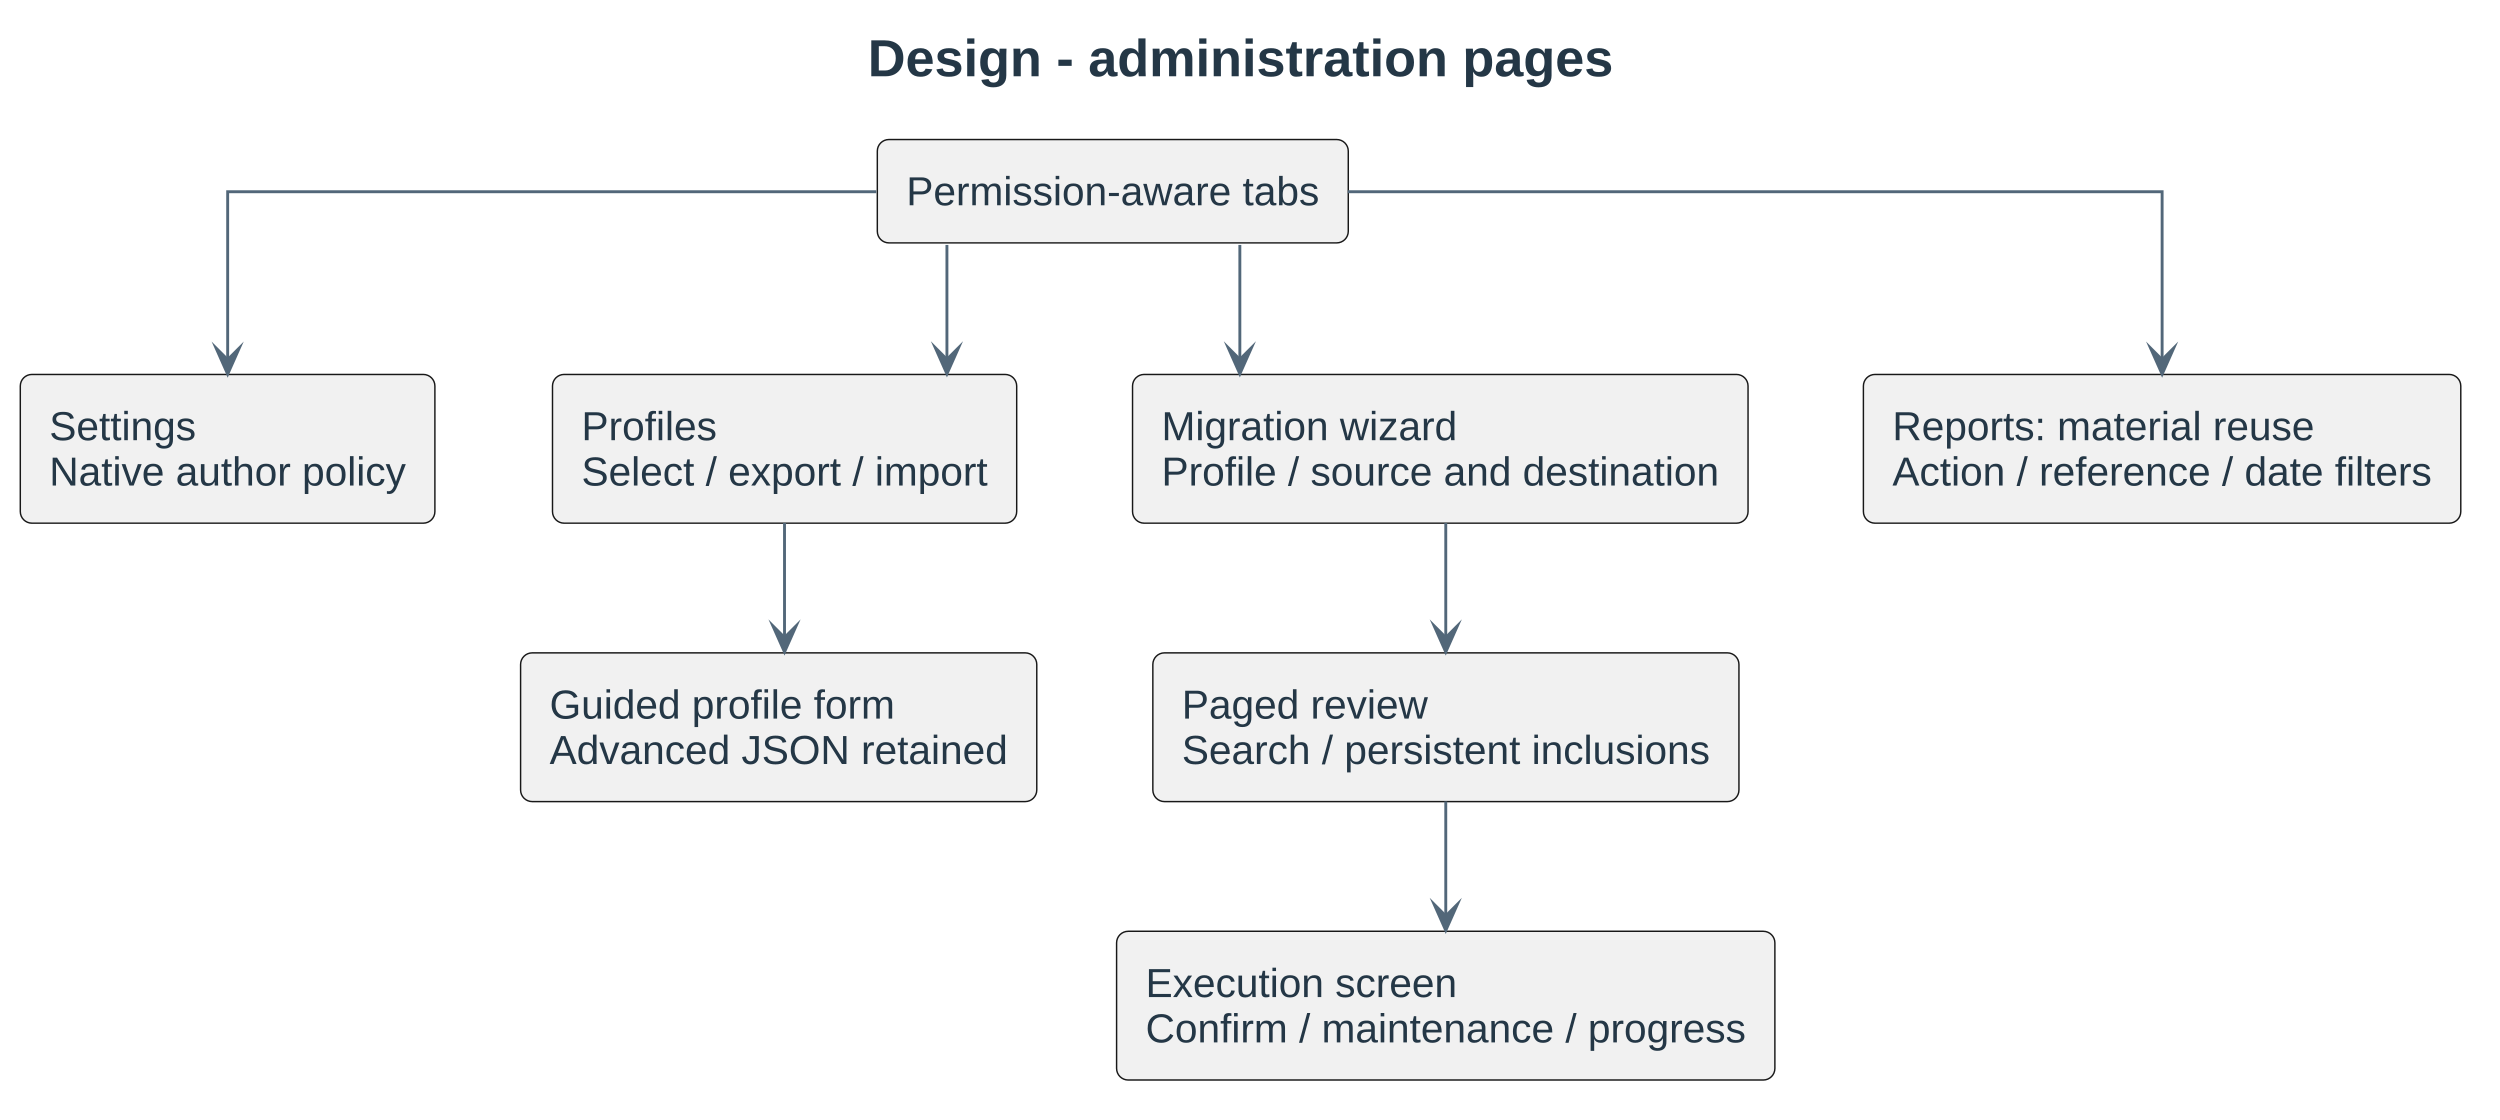
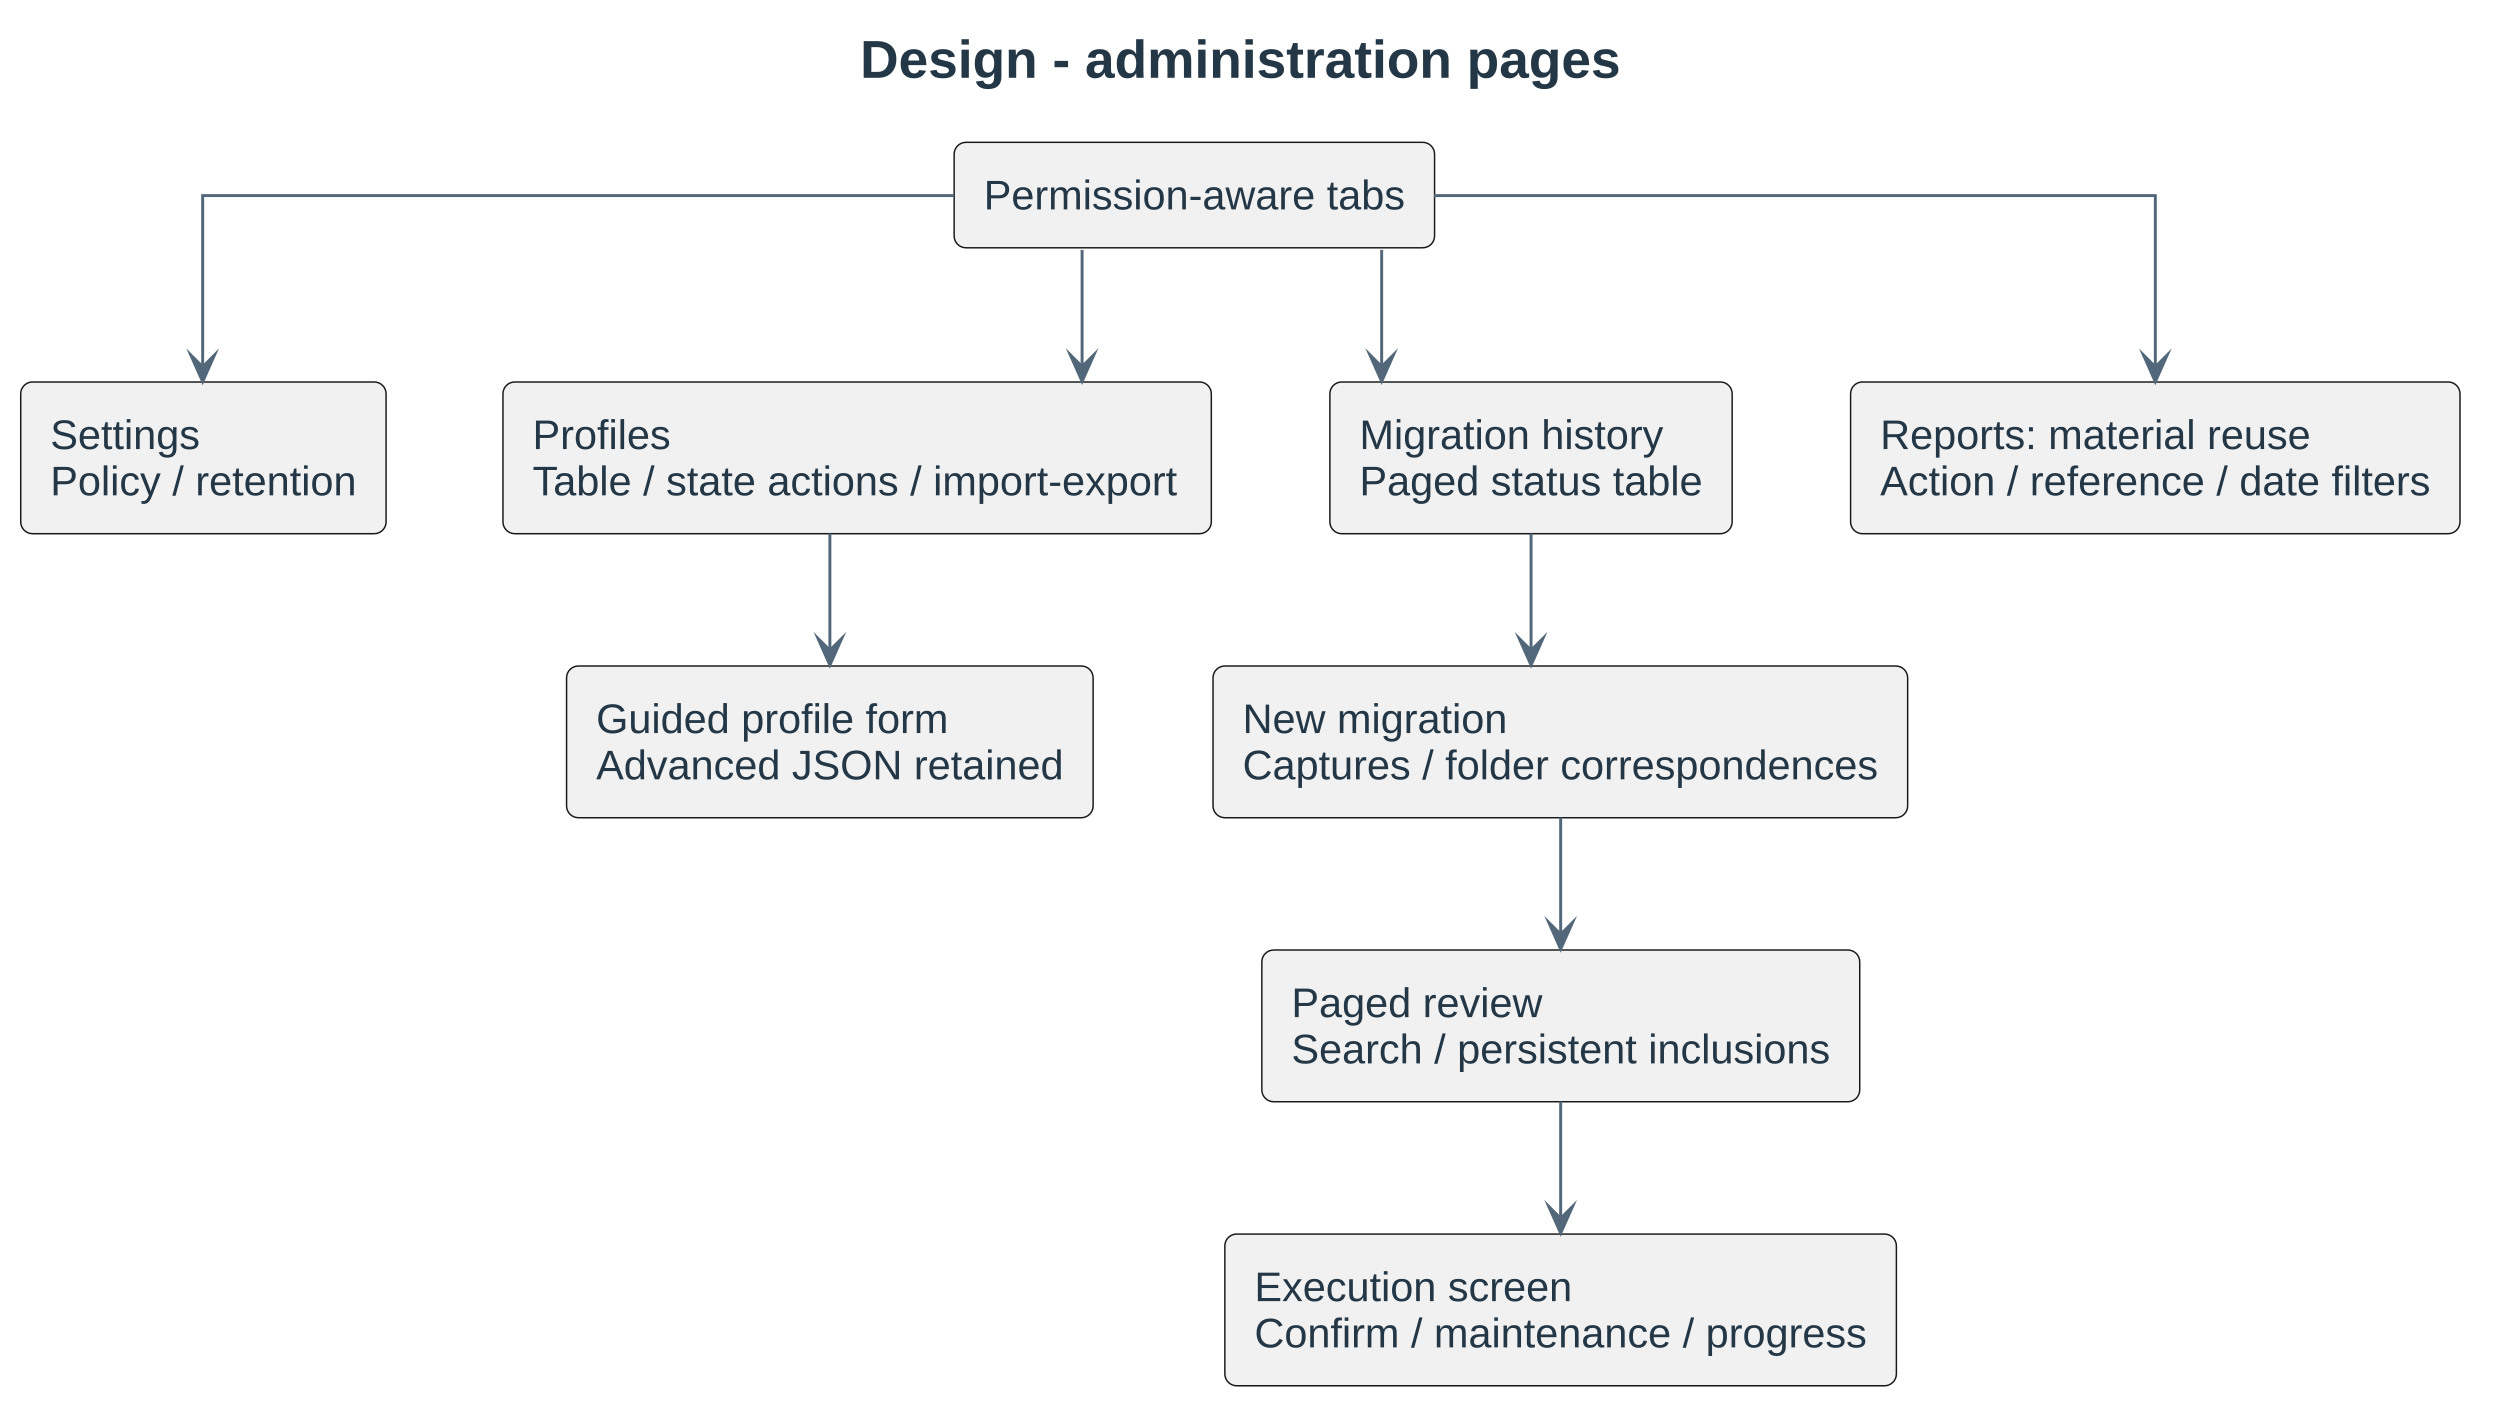
- <svg xmlns="http://www.w3.org/2000/svg" version="1.1" data-diagram-type="DESCRIPTION" style="width:862px;height:386px;background:#FFFFFF;" width="862px" height="386px" viewBox="0 0 862 386" zoomAndPan="magnify" preserveAspectRatio="none" contentStyleType="text/css">
+ <svg xmlns="http://www.w3.org/2000/svg" version="1.1" data-diagram-type="DESCRIPTION" style="width:845px;height:482px;background:#FFFFFF;" width="845px" height="482px" viewBox="0 0 845 482" zoomAndPan="magnify" preserveAspectRatio="none" contentStyleType="text/css">
  <defs />
  <g font-family="sans-serif" lengthAdjust="spacing">
    <g class="title" data-source-line="2">
-       <text x="299.217" y="26.295" fill="#243746" font-size="18" textLength="257.045" font-weight="700" font-family="Arial">Design - administration pages</text>
+       <text x="290.717" y="26.295" fill="#243746" font-size="18" textLength="257.045" font-weight="700" font-family="Arial">Design - administration pages</text>
    </g>
    <g class="entity" data-qualified-name="Tabs" id="ent0001" data-source-line="4">
-       <rect x="302.5" y="48.109" width="162.386" height="35.641" fill="#F1F1F1" style="stroke:#181818;stroke-width:0.5;" rx="4" ry="4" />
-       <text x="312.5" y="70.783" fill="#243746" font-size="14" textLength="142.386" font-family="Arial">Permission-aware tabs</text>
+       <rect x="322.5" y="48.109" width="162.386" height="35.641" fill="#F1F1F1" style="stroke:#181818;stroke-width:0.5;" rx="4" ry="4" />
+       <text x="332.5" y="70.783" fill="#243746" font-size="14" textLength="142.386" font-family="Arial">Permission-aware tabs</text>
    </g>
    <g class="entity" data-qualified-name="Settings" id="ent0002" data-source-line="5">
-       <rect x="7" y="129.109" width="142.951" height="51.281" fill="#F1F1F1" style="stroke:#181818;stroke-width:0.5;" rx="4" ry="4" />
+       <rect x="7" y="129.109" width="123.496" height="51.281" fill="#F1F1F1" style="stroke:#181818;stroke-width:0.5;" rx="4" ry="4" />
      <text x="17" y="151.783" fill="#243746" font-size="14" textLength="50.586" font-family="Arial">Settings</text>
-       <text x="17" y="167.424" fill="#243746" font-size="14" textLength="122.951" font-family="Arial">Native author policy</text>
+       <text x="17" y="167.424" fill="#243746" font-size="14" textLength="103.496" font-family="Arial">Policy / retention</text>
    </g>
    <g class="entity" data-qualified-name="Profiles" id="ent0003" data-source-line="6">
-       <rect x="190.5" y="129.109" width="160.055" height="51.281" fill="#F1F1F1" style="stroke:#181818;stroke-width:0.5;" rx="4" ry="4" />
-       <text x="200.5" y="151.783" fill="#243746" font-size="14" textLength="46.683" font-family="Arial">Profiles</text>
-       <text x="200.5" y="167.424" fill="#243746" font-size="14" textLength="140.055" font-family="Arial">Select / export / import</text>
+       <rect x="170" y="129.109" width="239.427" height="51.281" fill="#F1F1F1" style="stroke:#181818;stroke-width:0.5;" rx="4" ry="4" />
+       <text x="180" y="151.783" fill="#243746" font-size="14" textLength="46.683" font-family="Arial">Profiles</text>
+       <text x="180" y="167.424" fill="#243746" font-size="14" textLength="219.427" font-family="Arial">Table / state actions / import-export</text>
    </g>
    <g class="entity" data-qualified-name="Migration" id="ent0004" data-source-line="7">
-       <rect x="390.5" y="129.109" width="212.227" height="51.281" fill="#F1F1F1" style="stroke:#181818;stroke-width:0.5;" rx="4" ry="4" />
-       <text x="400.5" y="151.783" fill="#243746" font-size="14" textLength="101.924" font-family="Arial">Migration wizard</text>
-       <text x="400.5" y="167.424" fill="#243746" font-size="14" textLength="192.227" font-family="Arial">Profile / source and destination</text>
+       <rect x="449.5" y="129.109" width="135.972" height="51.281" fill="#F1F1F1" style="stroke:#181818;stroke-width:0.5;" rx="4" ry="4" />
+       <text x="459.5" y="151.783" fill="#243746" font-size="14" textLength="102.703" font-family="Arial">Migration history</text>
+       <text x="459.5" y="167.424" fill="#243746" font-size="14" textLength="115.972" font-family="Arial">Paged status table</text>
    </g>
    <g class="entity" data-qualified-name="Log" id="ent0005" data-source-line="8">
-       <rect x="642.5" y="129.109" width="205.979" height="51.281" fill="#F1F1F1" style="stroke:#181818;stroke-width:0.5;" rx="4" ry="4" />
-       <text x="652.5" y="151.783" fill="#243746" font-size="14" textLength="145.503" font-family="Arial">Reports: material reuse</text>
-       <text x="652.5" y="167.424" fill="#243746" font-size="14" textLength="185.979" font-family="Arial">Action / reference / date filters</text>
+       <rect x="625.5" y="129.109" width="205.979" height="51.281" fill="#F1F1F1" style="stroke:#181818;stroke-width:0.5;" rx="4" ry="4" />
+       <text x="635.5" y="151.783" fill="#243746" font-size="14" textLength="145.503" font-family="Arial">Reports: material reuse</text>
+       <text x="635.5" y="167.424" fill="#243746" font-size="14" textLength="185.979" font-family="Arial">Action / reference / date filters</text>
    </g>
    <g class="entity" data-qualified-name="Editor" id="ent0006" data-source-line="9">
-       <rect x="179.5" y="225.109" width="177.979" height="51.281" fill="#F1F1F1" style="stroke:#181818;stroke-width:0.5;" rx="4" ry="4" />
-       <text x="189.5" y="247.783" fill="#243746" font-size="14" textLength="119.055" font-family="Arial">Guided profile form</text>
-       <text x="189.5" y="263.424" fill="#243746" font-size="14" textLength="157.979" font-family="Arial">Advanced JSON retained</text>
+       <rect x="191.5" y="225.109" width="177.979" height="51.281" fill="#F1F1F1" style="stroke:#181818;stroke-width:0.5;" rx="4" ry="4" />
+       <text x="201.5" y="247.783" fill="#243746" font-size="14" textLength="119.055" font-family="Arial">Guided profile form</text>
+       <text x="201.5" y="263.424" fill="#243746" font-size="14" textLength="157.979" font-family="Arial">Advanced JSON retained</text>
    </g>
    <g class="entity" data-qualified-name="Review" id="ent0007" data-source-line="10">
-       <rect x="397.5" y="225.109" width="202.089" height="51.281" fill="#F1F1F1" style="stroke:#181818;stroke-width:0.5;" rx="4" ry="4" />
-       <text x="407.5" y="247.783" fill="#243746" font-size="14" textLength="84.827" font-family="Arial">Paged review</text>
-       <text x="407.5" y="263.424" fill="#243746" font-size="14" textLength="182.089" font-family="Arial">Search / persistent inclusions</text>
+       <rect x="426.5" y="321.109" width="202.089" height="51.281" fill="#F1F1F1" style="stroke:#181818;stroke-width:0.5;" rx="4" ry="4" />
+       <text x="436.5" y="343.783" fill="#243746" font-size="14" textLength="84.827" font-family="Arial">Paged review</text>
+       <text x="436.5" y="359.424" fill="#243746" font-size="14" textLength="182.089" font-family="Arial">Search / persistent inclusions</text>
    </g>
    <g class="entity" data-qualified-name="Execute" id="ent0008" data-source-line="11">
-       <rect x="385" y="321.109" width="226.979" height="51.281" fill="#F1F1F1" style="stroke:#181818;stroke-width:0.5;" rx="4" ry="4" />
-       <text x="395" y="343.783" fill="#243746" font-size="14" textLength="107.393" font-family="Arial">Execution screen</text>
-       <text x="395" y="359.424" fill="#243746" font-size="14" textLength="206.979" font-family="Arial">Confirm / maintenance / progress</text>
+       <rect x="414" y="417.109" width="226.979" height="51.281" fill="#F1F1F1" style="stroke:#181818;stroke-width:0.5;" rx="4" ry="4" />
+       <text x="424" y="439.783" fill="#243746" font-size="14" textLength="107.393" font-family="Arial">Execution screen</text>
+       <text x="424" y="455.424" fill="#243746" font-size="14" textLength="206.979" font-family="Arial">Confirm / maintenance / progress</text>
+     </g>
+     <g class="entity" data-qualified-name="Wizard" id="ent0014" data-source-line="17">
+       <rect x="410" y="225.109" width="234.785" height="51.281" fill="#F1F1F1" style="stroke:#181818;stroke-width:0.5;" rx="4" ry="4" />
+       <text x="420" y="247.783" fill="#243746" font-size="14" textLength="89.476" font-family="Arial">New migration</text>
+       <text x="420" y="263.424" fill="#243746" font-size="14" textLength="214.785" font-family="Arial">Captures / folder correspondences</text>
    </g>
    <g class="link" data-entity-1="ent0001" data-entity-2="ent0002" id="lnk9" data-source-line="12" data-link-type="dependency">
-       <path d="M302.17,66.109 C211.81,66.109 78.5,66.109 78.5,66.109 C78.5,66.109 78.5,97.869 78.5,124.009" style="stroke:#526779;stroke-width:1;" fill="none" id="Tabs-to-Settings" />
-       <polygon points="78.5,129.009,82.5,120.009,78.5,124.009,74.5,120.009,78.5,129.009" fill="#526779" style="stroke:#526779;stroke-width:1;stroke-linejoin:miter;stroke-miterlimit:10;" />
+       <path d="M322.41,66.109 C223.26,66.109 68.5,66.109 68.5,66.109 C68.5,66.109 68.5,97.869 68.5,124.009" style="stroke:#526779;stroke-width:1;" fill="none" id="Tabs-to-Settings" />
+       <polygon points="68.5,129.009,72.5,120.009,68.5,124.009,64.5,120.009,68.5,129.009" fill="#526779" style="stroke:#526779;stroke-width:1;stroke-linejoin:miter;stroke-miterlimit:10;" />
    </g>
    <g class="link" data-entity-1="ent0001" data-entity-2="ent0003" id="lnk10" data-source-line="13" data-link-type="dependency">
-       <path d="M326.5,84.449 C326.5,97.309 326.5,109.679 326.5,123.909" style="stroke:#526779;stroke-width:1;" fill="none" id="Tabs-to-Profiles" />
-       <polygon points="326.5,128.909,330.5,119.909,326.5,123.909,322.5,119.909,326.5,128.909" fill="#526779" style="stroke:#526779;stroke-width:1;stroke-linejoin:miter;stroke-miterlimit:10;" />
+       <path d="M365.75,84.449 C365.75,97.309 365.75,109.679 365.75,123.909" style="stroke:#526779;stroke-width:1;" fill="none" id="Tabs-to-Profiles" />
+       <polygon points="365.75,128.909,369.75,119.909,365.75,123.909,361.75,119.909,365.75,128.909" fill="#526779" style="stroke:#526779;stroke-width:1;stroke-linejoin:miter;stroke-miterlimit:10;" />
    </g>
    <g class="link" data-entity-1="ent0001" data-entity-2="ent0004" id="lnk11" data-source-line="14" data-link-type="dependency">
-       <path d="M427.5,84.449 C427.5,97.309 427.5,109.679 427.5,123.909" style="stroke:#526779;stroke-width:1;" fill="none" id="Tabs-to-Migration" />
-       <polygon points="427.5,128.909,431.5,119.909,427.5,123.909,423.5,119.909,427.5,128.909" fill="#526779" style="stroke:#526779;stroke-width:1;stroke-linejoin:miter;stroke-miterlimit:10;" />
+       <path d="M467,84.449 C467,97.309 467,109.679 467,123.909" style="stroke:#526779;stroke-width:1;" fill="none" id="Tabs-to-Migration" />
+       <polygon points="467,128.909,471,119.909,467,123.909,463,119.909,467,128.909" fill="#526779" style="stroke:#526779;stroke-width:1;stroke-linejoin:miter;stroke-miterlimit:10;" />
    </g>
    <g class="link" data-entity-1="ent0001" data-entity-2="ent0005" id="lnk12" data-source-line="15" data-link-type="dependency">
-       <path d="M464.74,66.109 C571.47,66.109 745.5,66.109 745.5,66.109 C745.5,66.109 745.5,97.869 745.5,124.009" style="stroke:#526779;stroke-width:1;" fill="none" id="Tabs-to-Log" />
-       <polygon points="745.5,129.009,749.5,120.009,745.5,124.009,741.5,120.009,745.5,129.009" fill="#526779" style="stroke:#526779;stroke-width:1;stroke-linejoin:miter;stroke-miterlimit:10;" />
+       <path d="M484.67,66.109 C580.94,66.109 728.5,66.109 728.5,66.109 C728.5,66.109 728.5,97.869 728.5,124.009" style="stroke:#526779;stroke-width:1;" fill="none" id="Tabs-to-Log" />
+       <polygon points="728.5,129.009,732.5,120.009,728.5,124.009,724.5,120.009,728.5,129.009" fill="#526779" style="stroke:#526779;stroke-width:1;stroke-linejoin:miter;stroke-miterlimit:10;" />
    </g>
    <g class="link" data-entity-1="ent0003" data-entity-2="ent0006" id="lnk13" data-source-line="16" data-link-type="dependency">
-       <path d="M270.5,180.339 C270.5,194.109 270.5,206.029 270.5,219.809" style="stroke:#526779;stroke-width:1;" fill="none" id="Profiles-to-Editor" />
-       <polygon points="270.5,224.809,274.5,215.809,270.5,219.809,266.5,215.809,270.5,224.809" fill="#526779" style="stroke:#526779;stroke-width:1;stroke-linejoin:miter;stroke-miterlimit:10;" />
+       <path d="M280.5,180.339 C280.5,194.109 280.5,206.029 280.5,219.809" style="stroke:#526779;stroke-width:1;" fill="none" id="Profiles-to-Editor" />
+       <polygon points="280.5,224.809,284.5,215.809,280.5,219.809,276.5,215.809,280.5,224.809" fill="#526779" style="stroke:#526779;stroke-width:1;stroke-linejoin:miter;stroke-miterlimit:10;" />
    </g>
-     <g class="link" data-entity-1="ent0004" data-entity-2="ent0007" id="lnk14" data-source-line="17" data-link-type="dependency">
-       <path d="M498.5,180.339 C498.5,194.109 498.5,206.029 498.5,219.809" style="stroke:#526779;stroke-width:1;" fill="none" id="Migration-to-Review" />
-       <polygon points="498.5,224.809,502.5,215.809,498.5,219.809,494.5,215.809,498.5,224.809" fill="#526779" style="stroke:#526779;stroke-width:1;stroke-linejoin:miter;stroke-miterlimit:10;" />
+     <g class="link" data-entity-1="ent0004" data-entity-2="ent0014" id="lnk15" data-source-line="18" data-link-type="dependency">
+       <path d="M517.5,180.339 C517.5,194.109 517.5,206.029 517.5,219.809" style="stroke:#526779;stroke-width:1;" fill="none" id="Migration-to-Wizard" />
+       <polygon points="517.5,224.809,521.5,215.809,517.5,219.809,513.5,215.809,517.5,224.809" fill="#526779" style="stroke:#526779;stroke-width:1;stroke-linejoin:miter;stroke-miterlimit:10;" />
    </g>
-     <g class="link" data-entity-1="ent0007" data-entity-2="ent0008" id="lnk15" data-source-line="18" data-link-type="dependency">
-       <path d="M498.5,276.339 C498.5,290.109 498.5,302.029 498.5,315.809" style="stroke:#526779;stroke-width:1;" fill="none" id="Review-to-Execute" />
-       <polygon points="498.5,320.809,502.5,311.809,498.5,315.809,494.5,311.809,498.5,320.809" fill="#526779" style="stroke:#526779;stroke-width:1;stroke-linejoin:miter;stroke-miterlimit:10;" />
+     <g class="link" data-entity-1="ent0014" data-entity-2="ent0007" id="lnk16" data-source-line="19" data-link-type="dependency">
+       <path d="M527.5,276.339 C527.5,290.109 527.5,302.029 527.5,315.809" style="stroke:#526779;stroke-width:1;" fill="none" id="Wizard-to-Review" />
+       <polygon points="527.5,320.809,531.5,311.809,527.5,315.809,523.5,311.809,527.5,320.809" fill="#526779" style="stroke:#526779;stroke-width:1;stroke-linejoin:miter;stroke-miterlimit:10;" />
+     </g>
+     <g class="link" data-entity-1="ent0007" data-entity-2="ent0008" id="lnk17" data-source-line="20" data-link-type="dependency">
+       <path d="M527.5,372.339 C527.5,386.109 527.5,398.029 527.5,411.809" style="stroke:#526779;stroke-width:1;" fill="none" id="Review-to-Execute" />
+       <polygon points="527.5,416.809,531.5,407.809,527.5,411.809,523.5,407.809,527.5,416.809" fill="#526779" style="stroke:#526779;stroke-width:1;stroke-linejoin:miter;stroke-miterlimit:10;" />
    </g>
  </g>
</svg>
